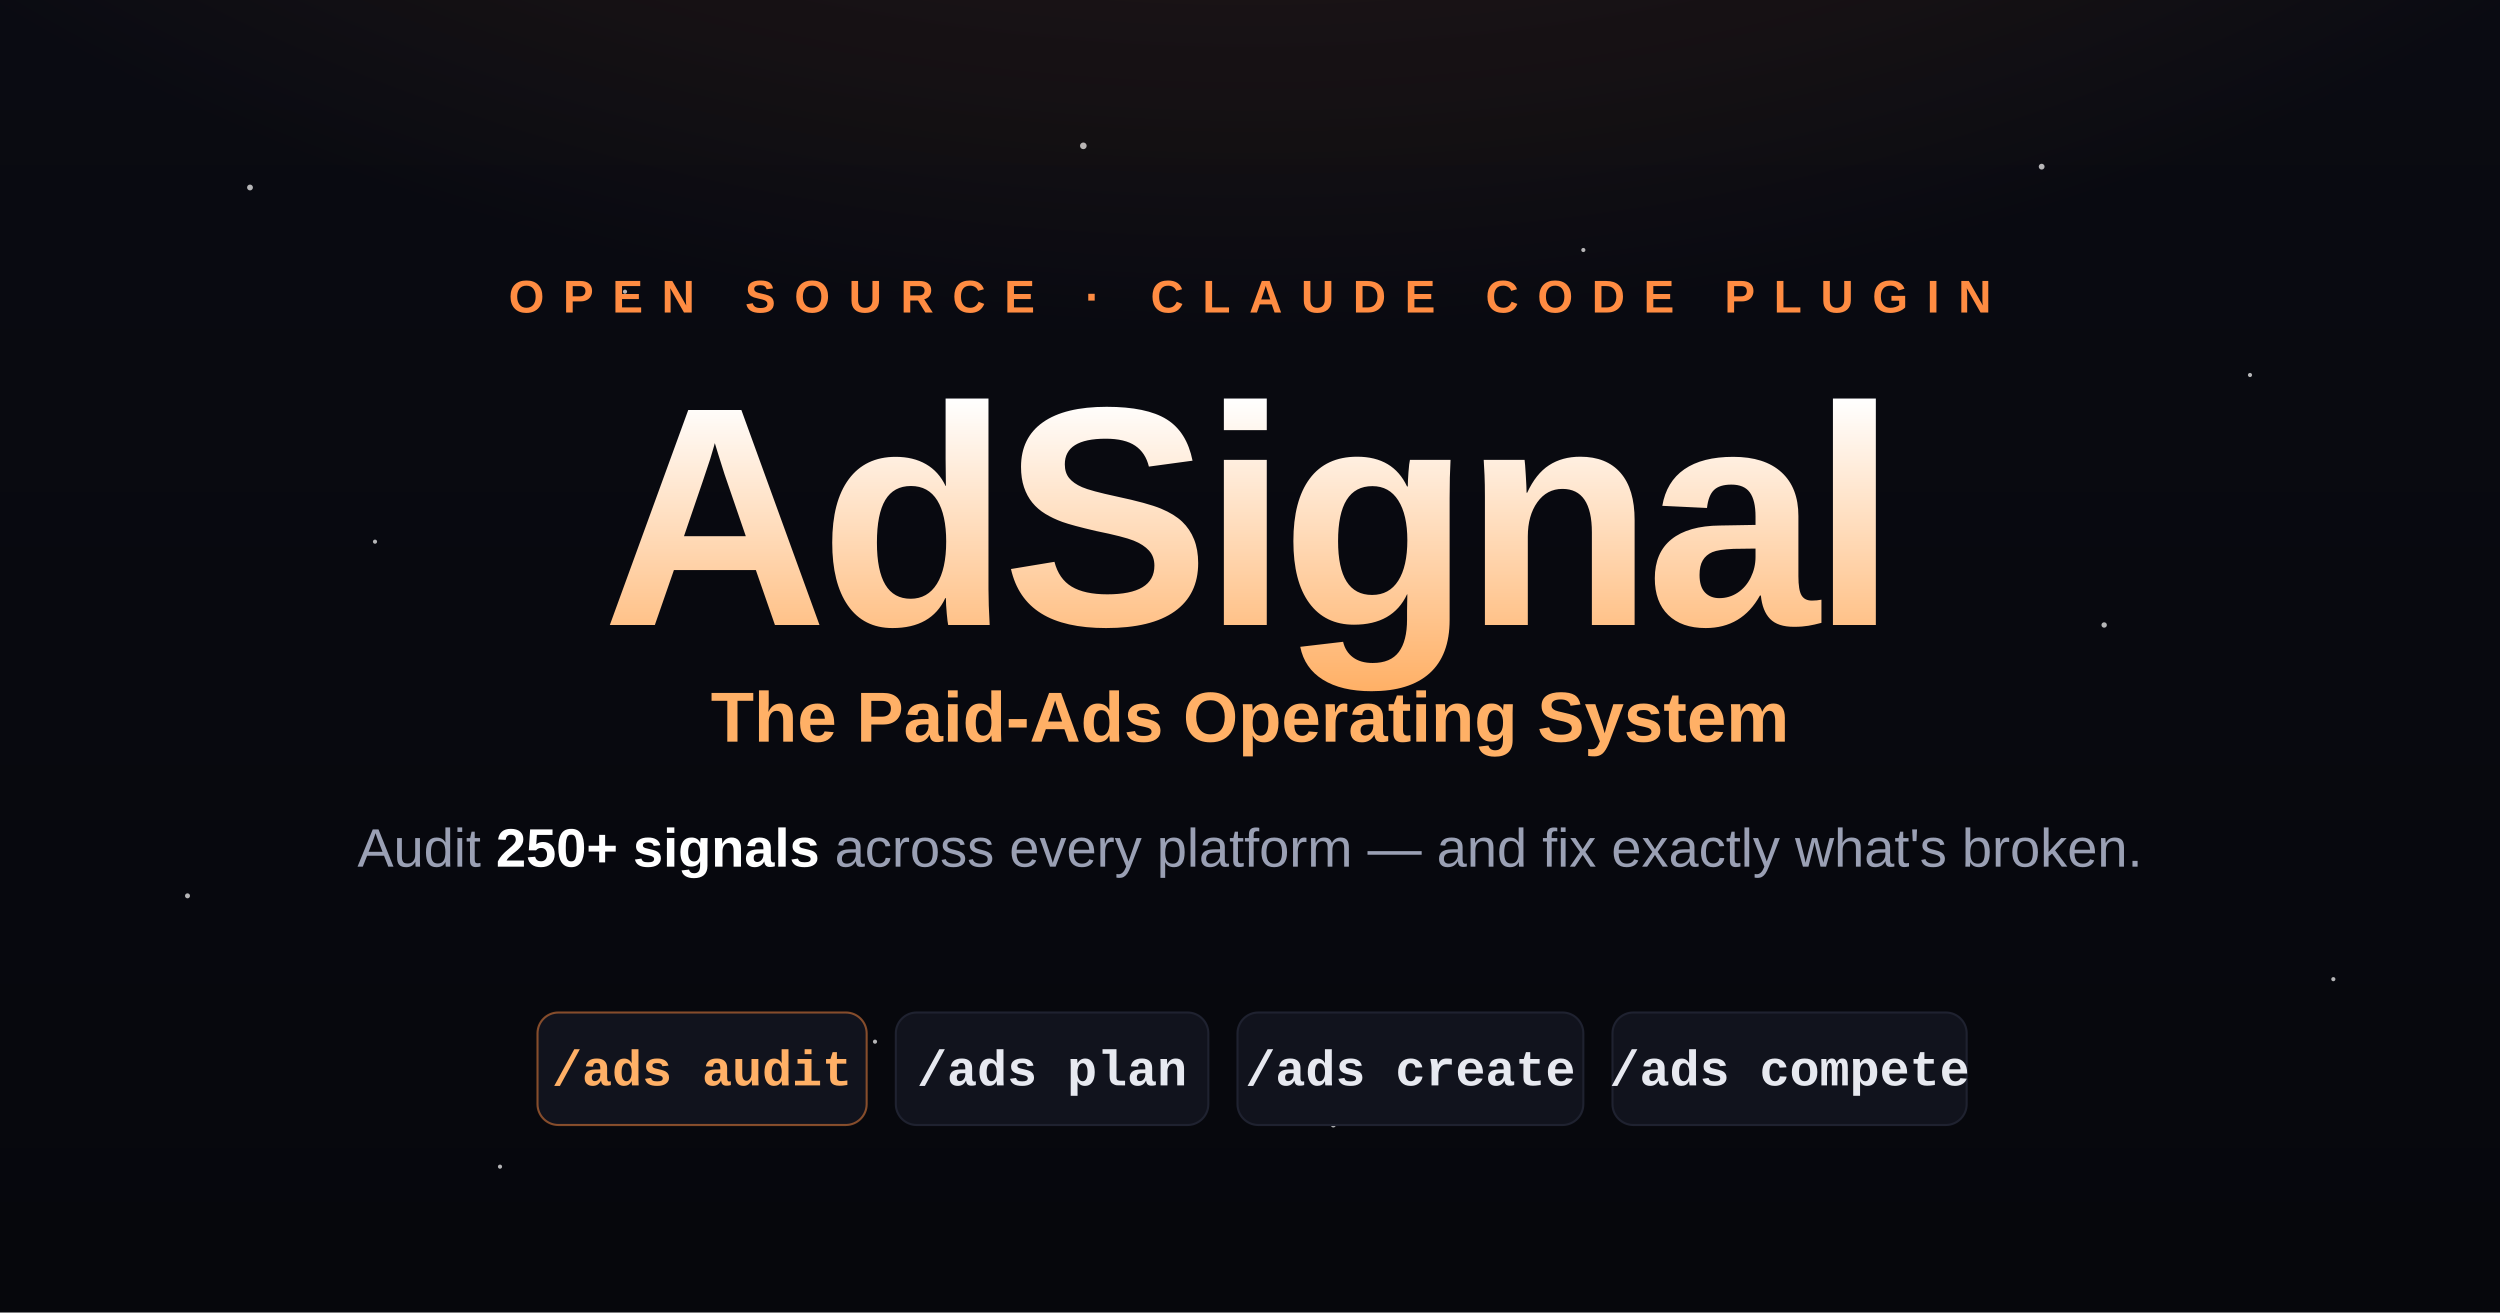
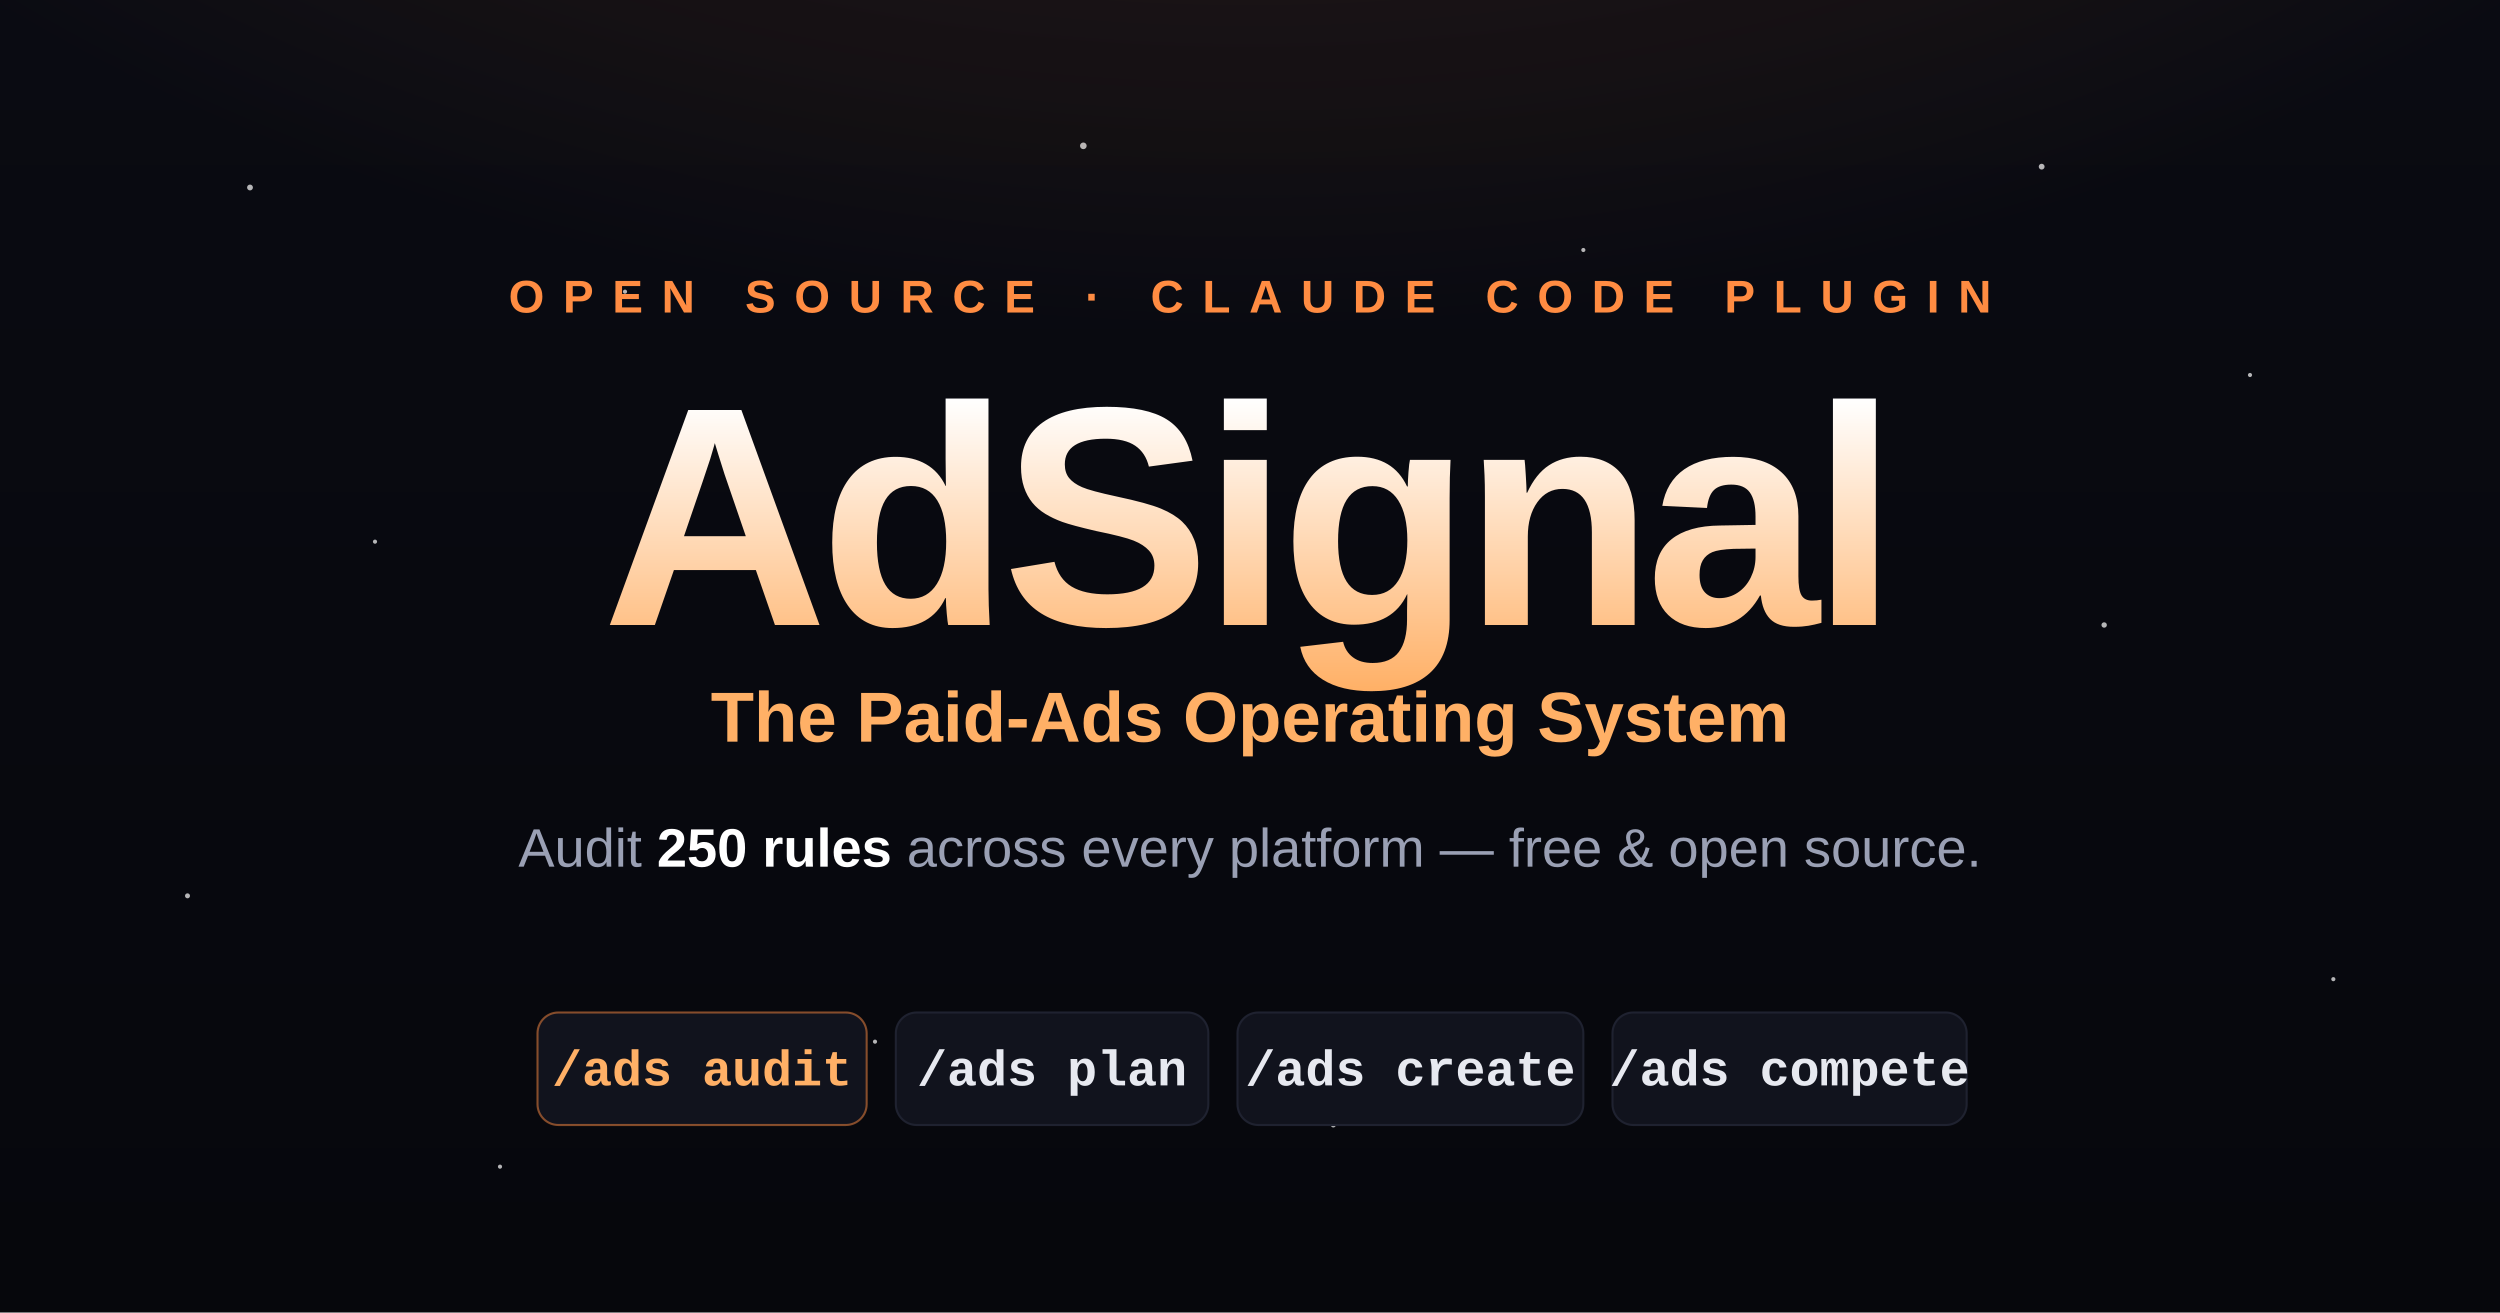
<svg xmlns="http://www.w3.org/2000/svg" width="1200" height="630" viewBox="0 0 1200 630" font-family="'Helvetica Neue', Arial, sans-serif">
  <defs>
    <radialGradient id="spot" cx="50%" cy="0%" r="70%">
      <stop offset="0%" stop-color="#ff8c42" stop-opacity="0.55" />
      <stop offset="45%" stop-color="#ff8c42" stop-opacity="0.12" />
      <stop offset="100%" stop-color="#ff8c42" stop-opacity="0" />
    </radialGradient>
    <linearGradient id="title" x1="0" y1="0" x2="0" y2="1">
      <stop offset="0%" stop-color="#ffffff" />
      <stop offset="100%" stop-color="#ffb066" />
    </linearGradient>
    <linearGradient id="bg" x1="0" y1="0" x2="0" y2="1">
      <stop offset="0%" stop-color="#0a0b12" />
      <stop offset="100%" stop-color="#06070c" />
    </linearGradient>
  </defs>
  <rect width="1200" height="630" fill="url(#bg)" />
  <g fill="#ffffff" opacity="0.7">
    <circle cx="120" cy="90" r="1.4" />
    <circle cx="300" cy="140" r="1" />
    <circle cx="520" cy="70" r="1.6" />
    <circle cx="760" cy="120" r="1" />
    <circle cx="980" cy="80" r="1.4" />
    <circle cx="1080" cy="180" r="1" />
    <circle cx="180" cy="260" r="1" />
    <circle cx="1010" cy="300" r="1.3" />
    <circle cx="90" cy="430" r="1.2" />
    <circle cx="1120" cy="470" r="1" />
    <circle cx="640" cy="540" r="1.2" />
    <circle cx="240" cy="560" r="1" />
    <circle cx="420" cy="500" r="1" />
    <circle cx="860" cy="520" r="1.3" />
  </g>
  <ellipse cx="600" cy="0" rx="640" ry="400" fill="url(#spot)" />
  <text x="600" y="150" text-anchor="middle" fill="#ff8c42" font-size="22" letter-spacing="9" font-weight="700">OPEN SOURCE · CLAUDE CODE PLUGIN</text>
  <text x="600" y="300" text-anchor="middle" fill="url(#title)" font-size="150" font-weight="800" letter-spacing="-4">AdSignal</text>
  <text x="600" y="356" text-anchor="middle" fill="#ffb066" font-size="34" font-weight="700">The Paid-Ads Operating System</text>
-   <text x="600" y="416" text-anchor="middle" fill="#9aa0b4" font-size="26" font-weight="400">Audit <tspan fill="#ffffff" font-weight="700">250+ signals</tspan> across every platform — and fix exactly what's broken.</text>
+   <text x="600" y="416" text-anchor="middle" fill="#9aa0b4" font-size="26" font-weight="400">Audit <tspan fill="#ffffff" font-weight="700">250 rules</tspan> across every platform — free &amp; open source.</text>
  <g font-family="'JetBrains Mono','Courier New',monospace" font-size="24" font-weight="700">
    <g transform="translate(258,486)">
      <rect width="158" height="54" rx="10" fill="#11131d" stroke="#ff8c42" stroke-opacity="0.5" />
      <text x="79" y="35" text-anchor="middle" fill="#ffb066">/ads audit</text>
    </g>
    <g transform="translate(430,486)">
      <rect width="150" height="54" rx="10" fill="#11131d" stroke="#1f2230" />
      <text x="75" y="35" text-anchor="middle" fill="#e7e9f0">/ads plan</text>
    </g>
    <g transform="translate(594,486)">
      <rect width="166" height="54" rx="10" fill="#11131d" stroke="#1f2230" />
      <text x="83" y="35" text-anchor="middle" fill="#e7e9f0">/ads create</text>
    </g>
    <g transform="translate(774,486)">
      <rect width="170" height="54" rx="10" fill="#11131d" stroke="#1f2230" />
      <text x="85" y="35" text-anchor="middle" fill="#e7e9f0">/ads compete</text>
    </g>
  </g>
</svg>
